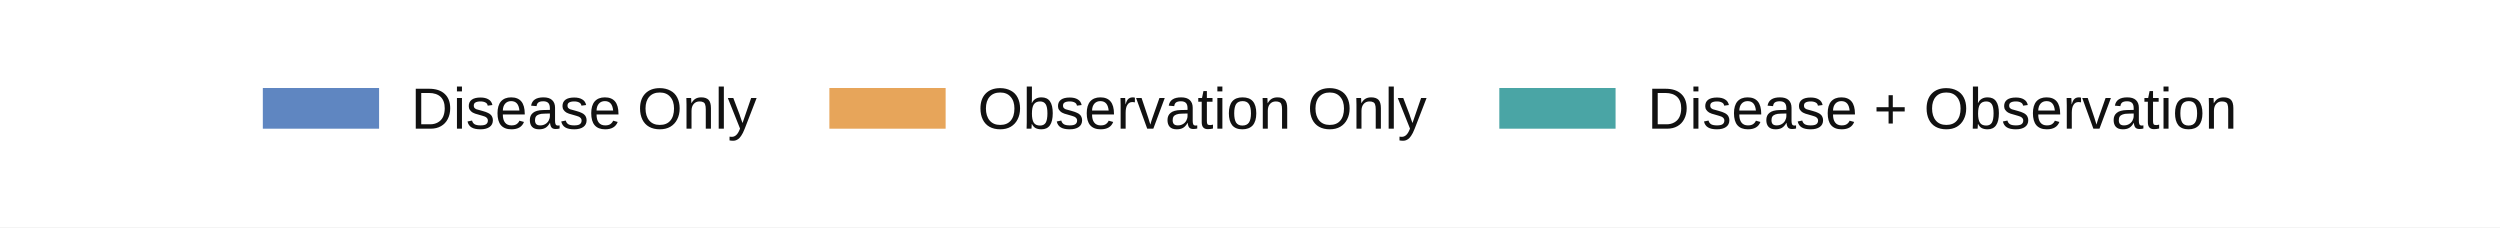
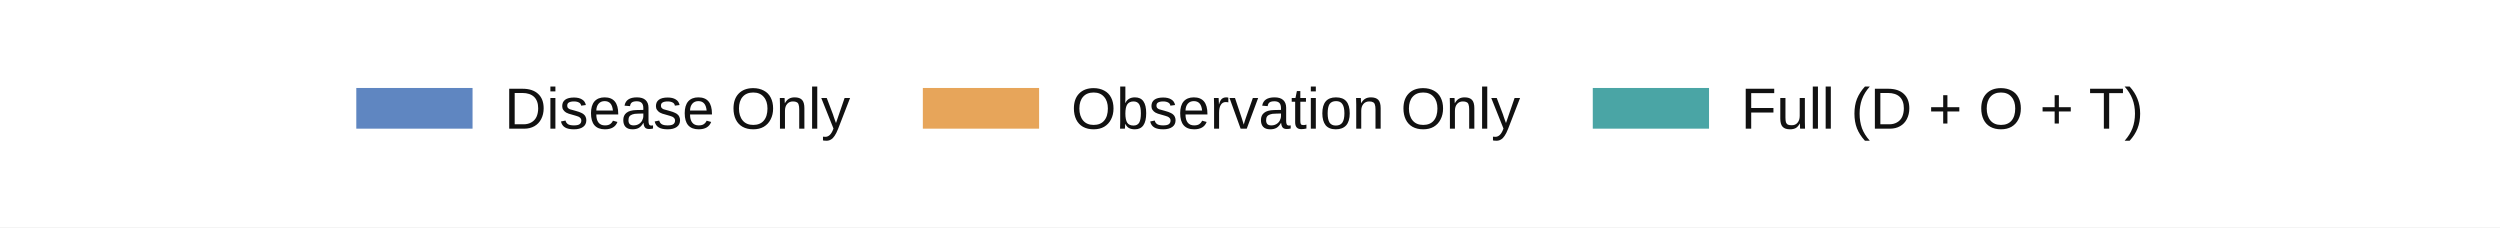
<svg xmlns="http://www.w3.org/2000/svg" width="249.449pt" height="22.677pt" viewBox="0 0 249.449 22.677" version="1.1">
  <defs>
    <style type="text/css">*{stroke-linejoin: round; stroke-linecap: butt}</style>
  </defs>
  <g id="figure_1">
    <g id="patch_1">
-       <path d="M 0 22.677  L 249.449 22.677  L 249.449 0  L 0 0  z " style="fill: #ffffff" />
+       <path d="M 0 22.677 L 249.449 22.677 L 249.449 0 L 0 0 z " style="fill: #ffffff" />
    </g>
    <g id="legend_1">
      <g id="patch_2">
-         <path d="M 26.225 12.841  L 37.825 12.841  L 37.825 8.781  L 26.225 8.781  z " style="fill: #5f86c1" />
+         <path d="M 35.551 12.838 L 47.151 12.838 L 47.151 8.778 L 35.551 8.778 z " style="fill: #5f86c1" />
      </g>
      <g id="text_1">
-         <text style="font-size: 5.8px; font-family: 'Arial'; text-anchor: start; fill: #111111" x="41.015" y="12.841" transform="rotate(-0 41.015 12.84114)">Disease Only</text>
+         <text style="fill: #111111; font: 5.8px 'Arial', 'Liberation Sans', 'DejaVu Sans', sans-serif; text-anchor: start" x="50.341" y="12.838" transform="rotate(-0 50.34122 12.83843)">Disease Only</text>
      </g>
      <g id="patch_3">
-         <path d="M 82.755 12.841  L 94.355 12.841  L 94.355 8.781  L 82.755 8.781  z " style="fill: #e7a55a" />
+         <path d="M 92.081 12.838 L 103.681 12.838 L 103.681 8.778 L 92.081 8.778 z " style="fill: #e7a55a" />
      </g>
      <g id="text_2">
-         <text style="font-size: 5.8px; font-family: 'Arial'; text-anchor: start; fill: #111111" x="97.545" y="12.841" transform="rotate(-0 97.54507 12.84114)">Observation Only</text>
+         <text style="fill: #111111; font: 5.8px 'Arial', 'Liberation Sans', 'DejaVu Sans', sans-serif; text-anchor: start" x="106.871" y="12.838" transform="rotate(-0 106.8713 12.83843)">Observation Only</text>
      </g>
      <g id="patch_4">
-         <path d="M 149.601 12.841  L 161.201 12.841  L 161.201 8.781  L 149.601 8.781  z " style="fill: #4aa5a5" />
+         <path d="M 158.927 12.838 L 170.527 12.838 L 170.527 8.778 L 158.927 8.778 z " style="fill: #4aa5a5" />
      </g>
      <g id="text_3">
-         <text style="font-size: 5.8px; font-family: 'Arial'; text-anchor: start; fill: #111111" x="164.391" y="12.841" transform="rotate(-0 164.391 12.84114)">Disease + Observation</text>
+         <text style="fill: #111111; font: 5.8px 'Arial', 'Liberation Sans', 'DejaVu Sans', sans-serif; text-anchor: start" x="173.717" y="12.838" transform="rotate(-0 173.7172 12.83843)">Full (D + O + T)</text>
      </g>
    </g>
  </g>
</svg>
